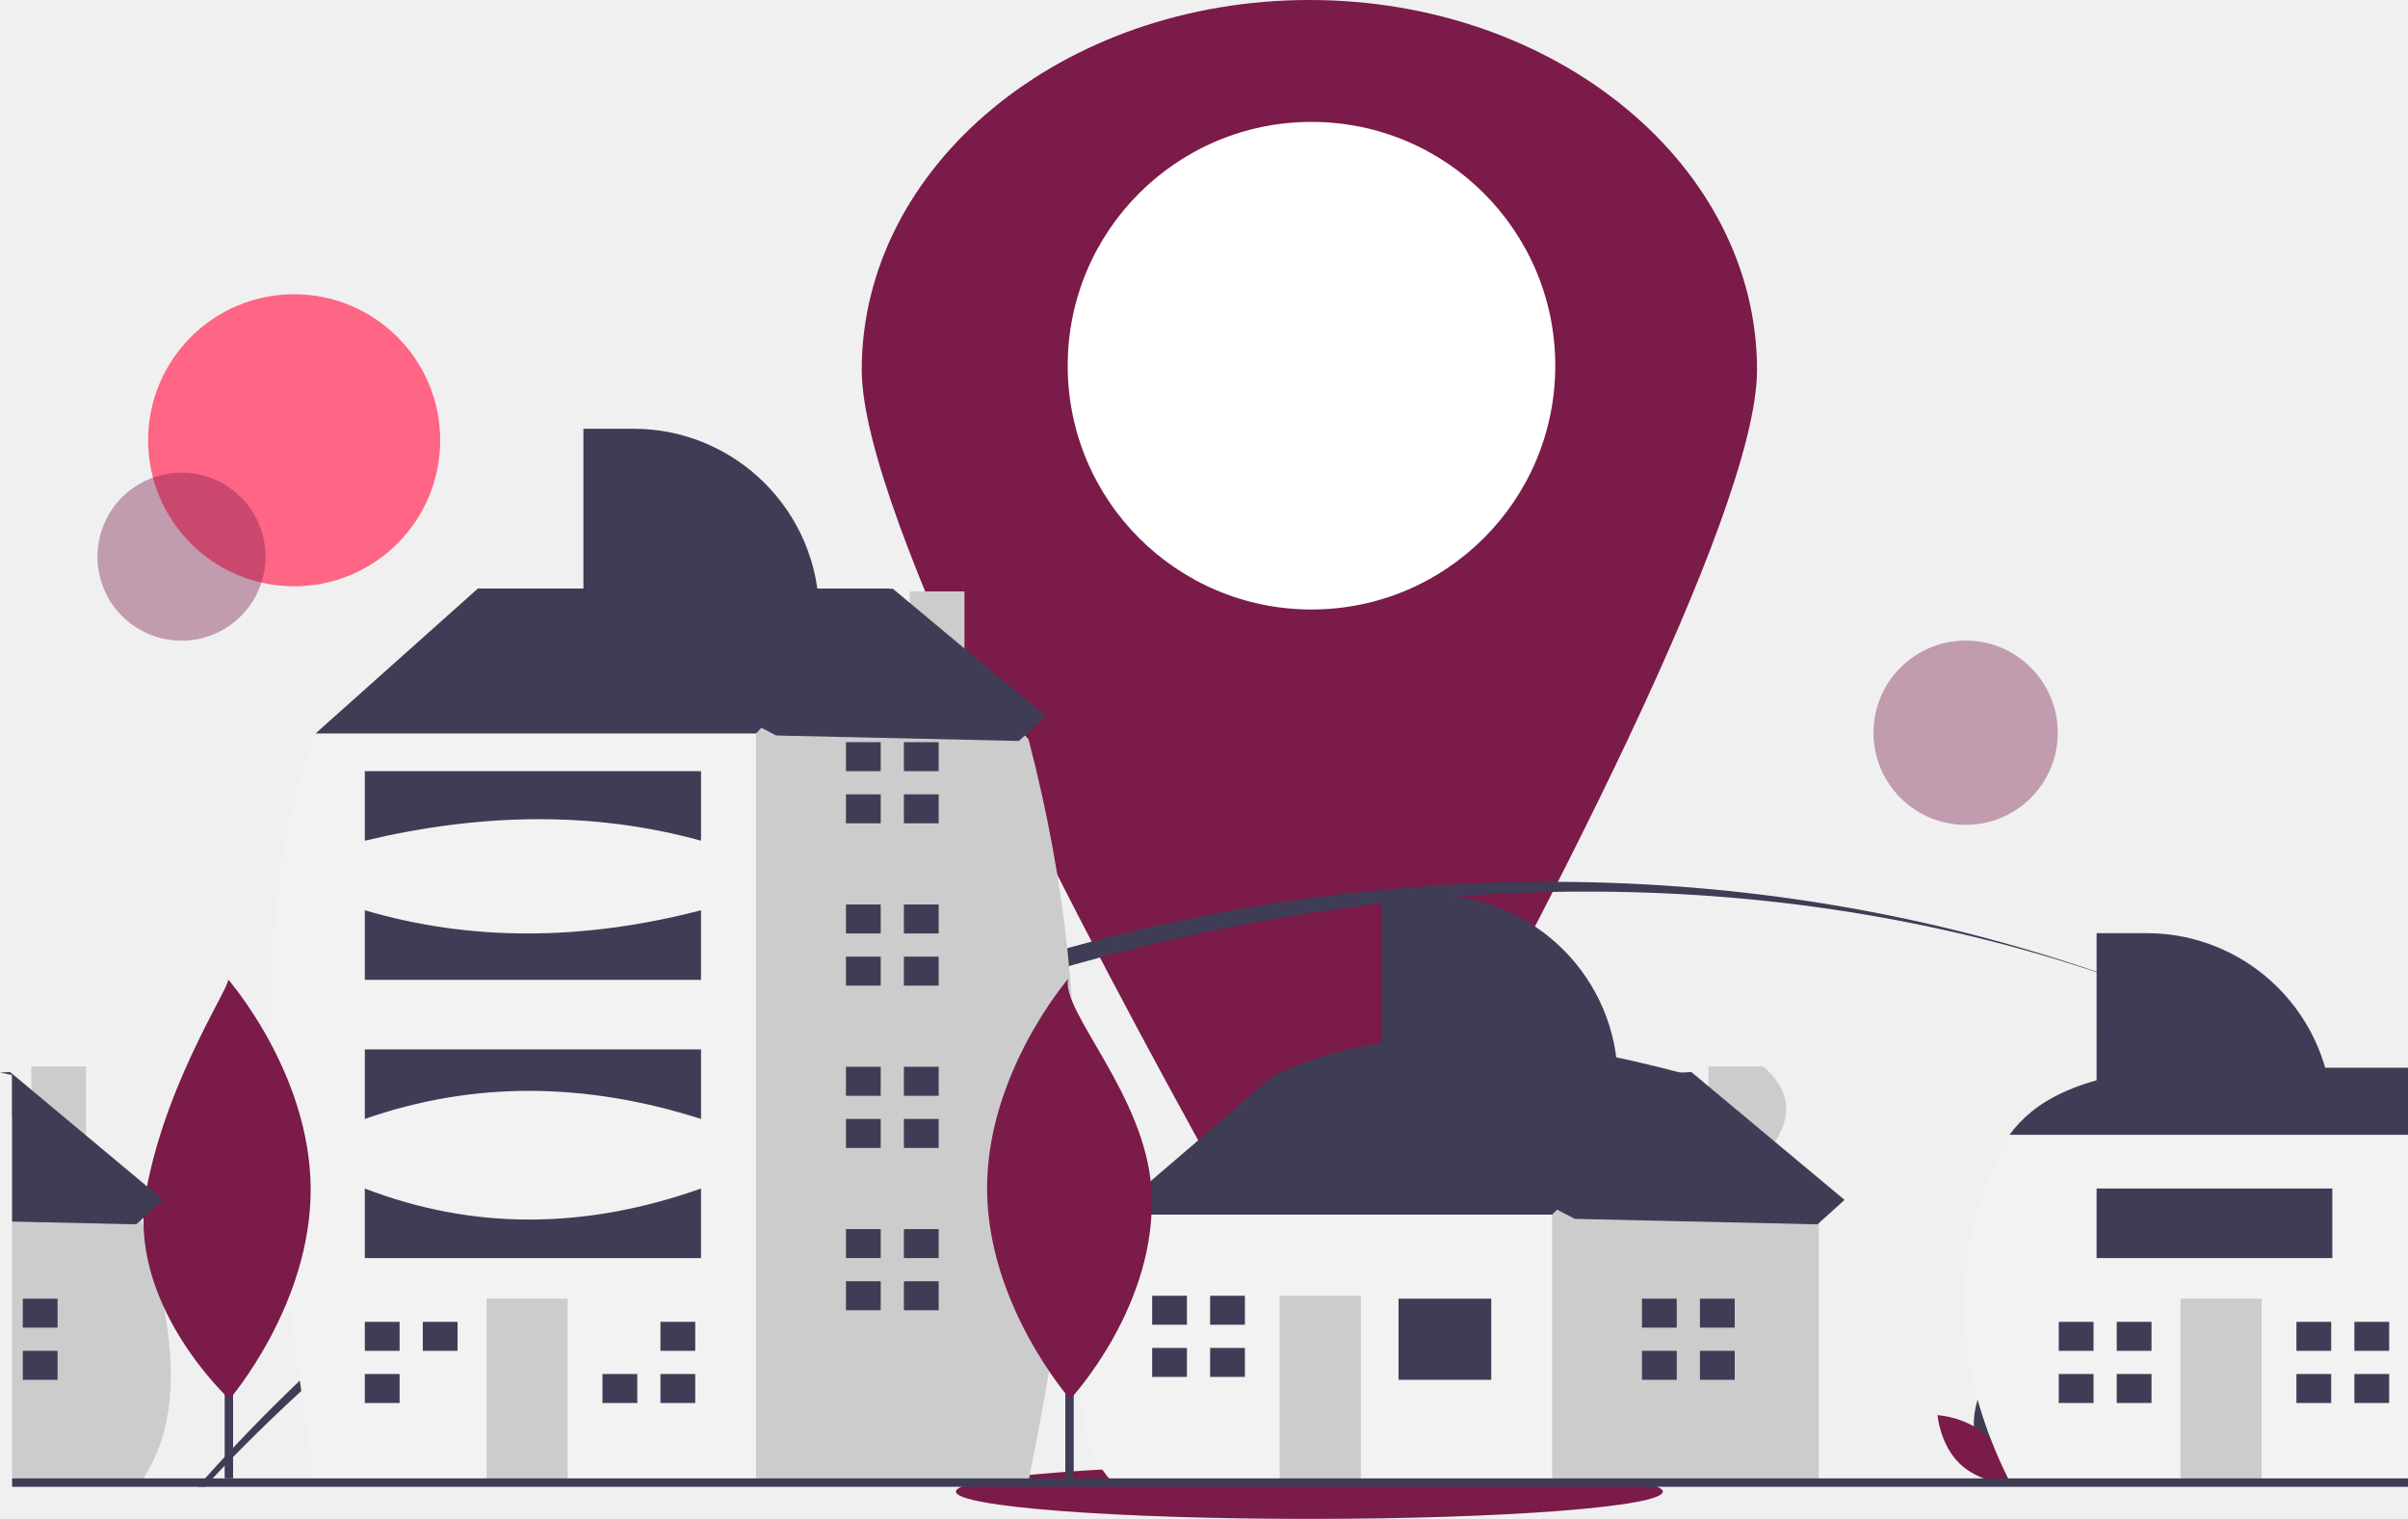
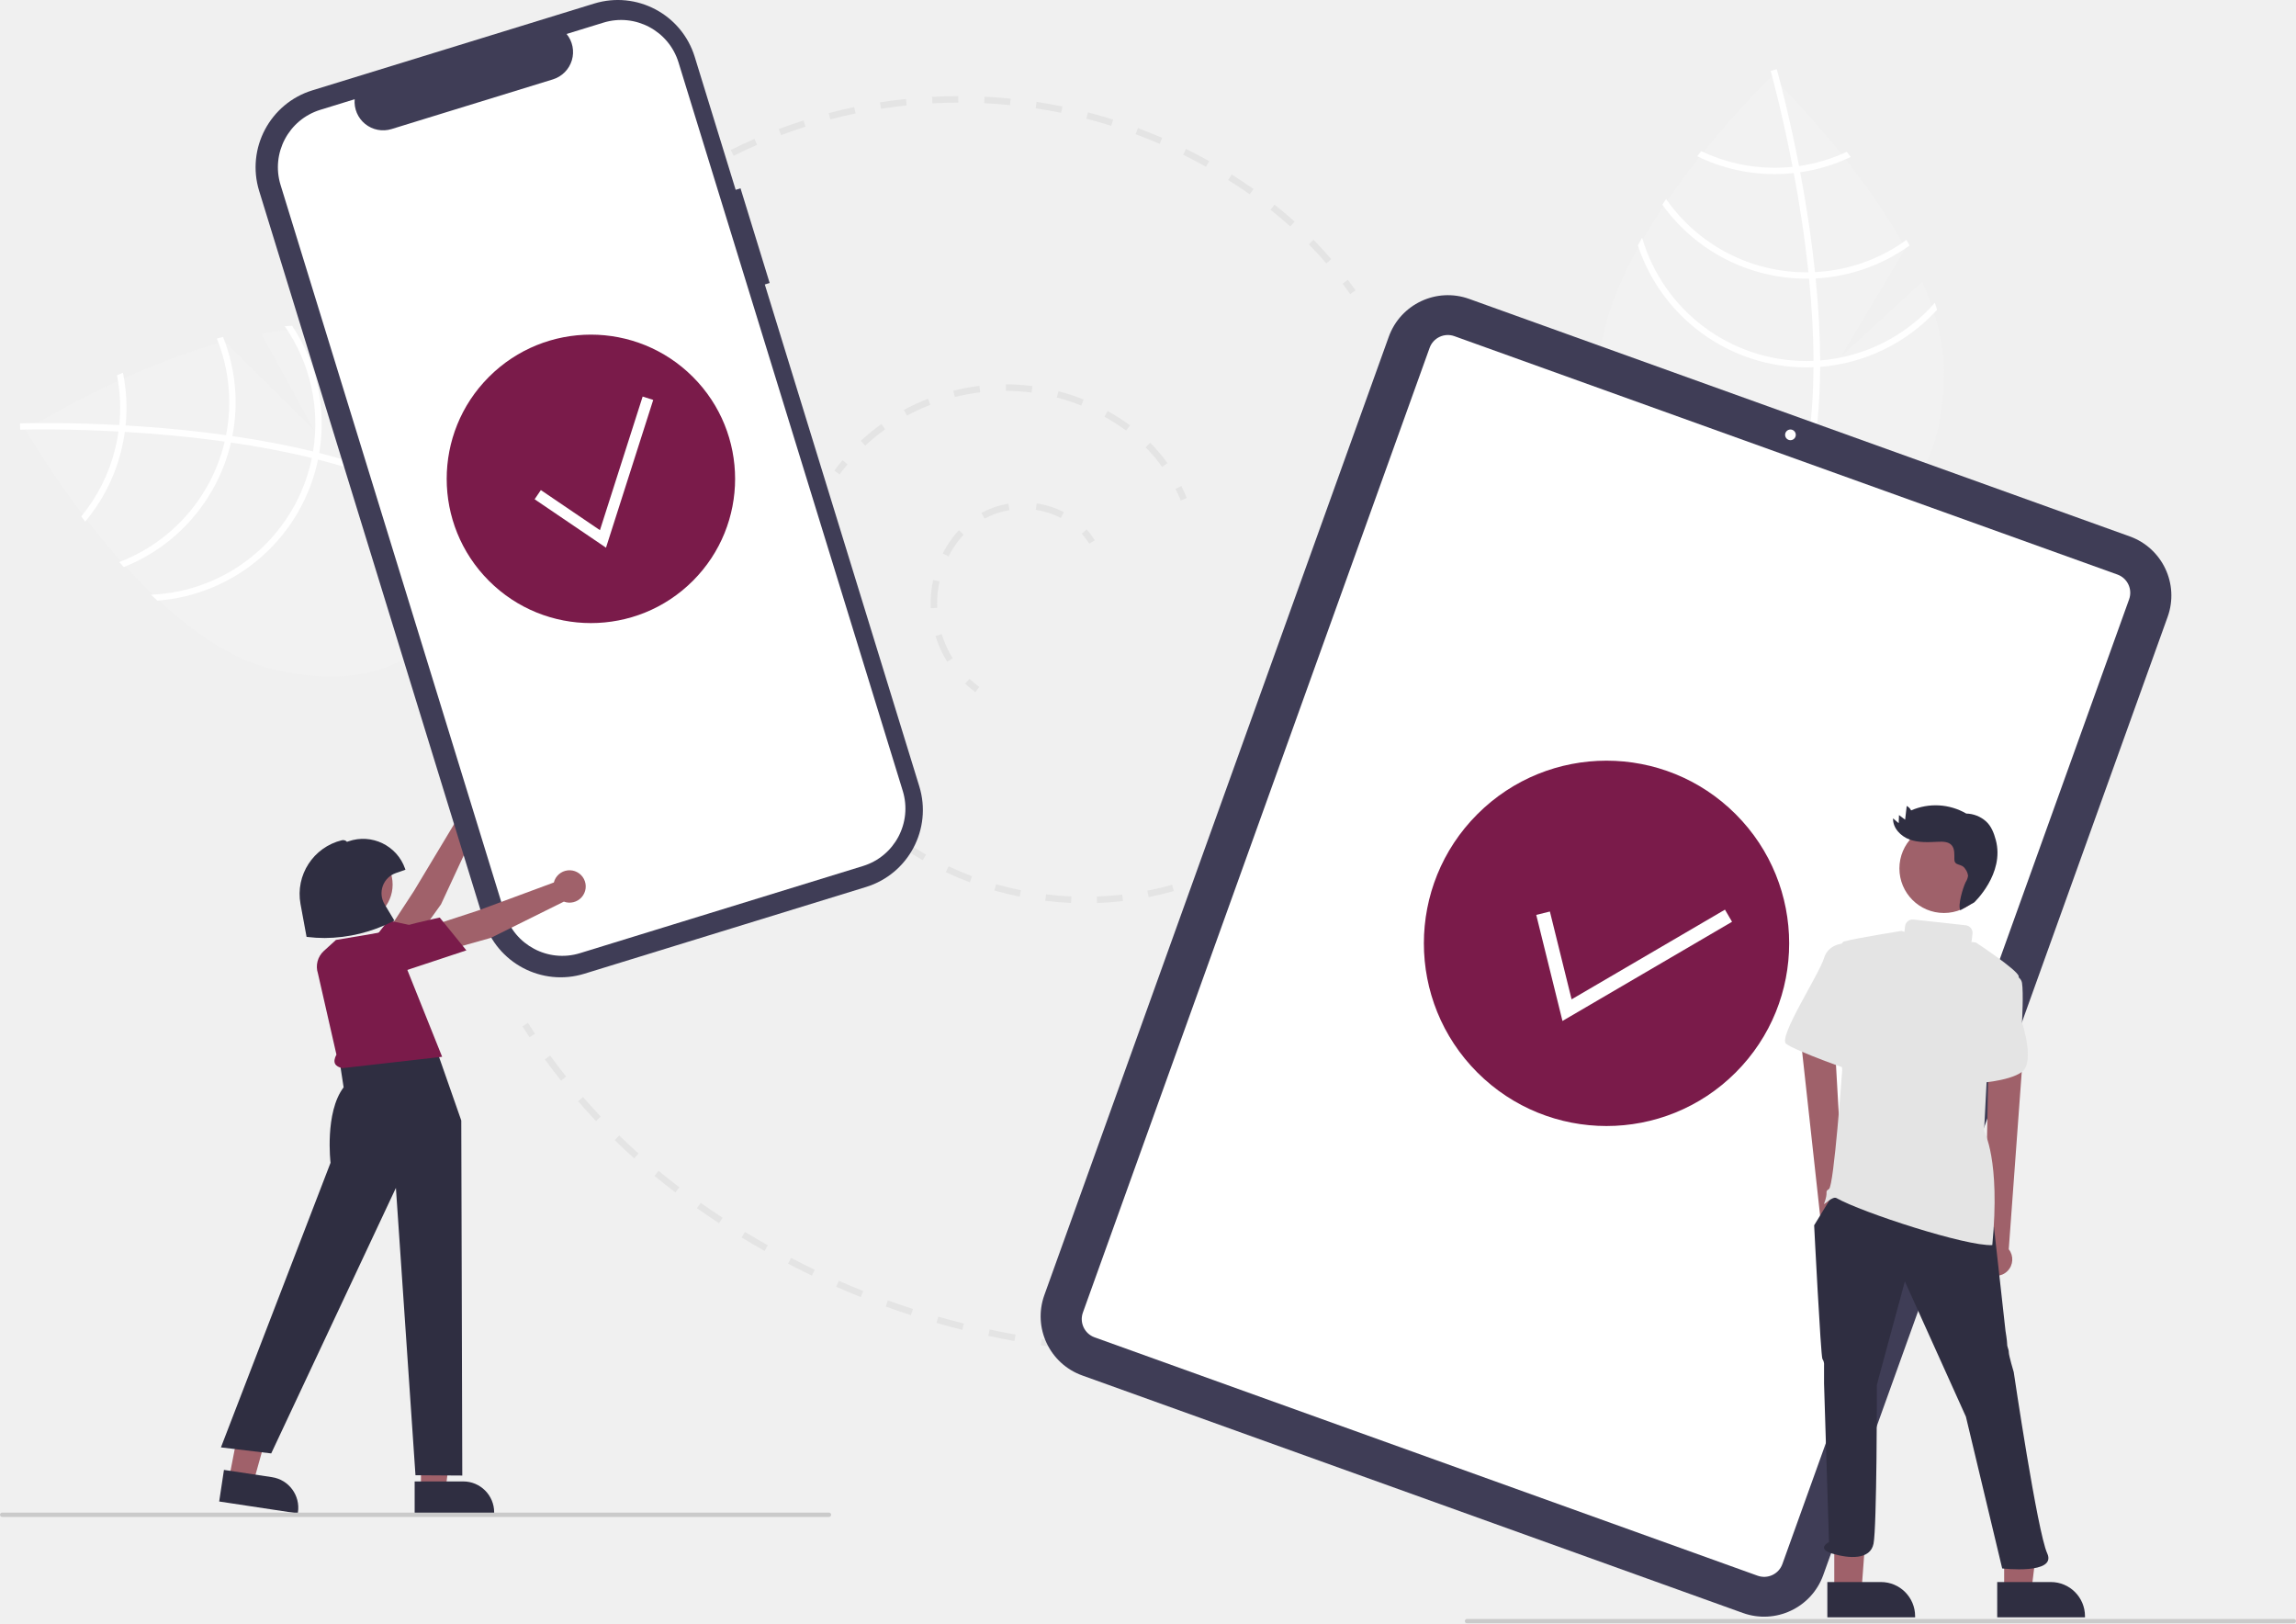
- <svg xmlns="http://www.w3.org/2000/svg" data-name="Layer 1" width="572.88" height="361.347" viewBox="0 0 572.88 361.347">
-   <path d="M731.572,357.326c0,34.668-54.19,136.907-85.26,192.678a24.312,24.312,0,0,1-42.48,0c-31.07-55.771-85.26-158.01-85.26-192.678,0-48.601,47.682-88,106.5-88S731.572,308.725,731.572,357.326Z" transform="translate(-313.5599 -269.3263)" fill="#7a1b4a" />
-   <circle cx="312.012" cy="87" r="58" fill="#fff" />
-   <circle cx="69.982" cy="104.74" r="34.74" fill="#ff6584" />
-   <ellipse cx="311.512" cy="354.856" rx="84.092" ry="6.492" fill="#7a1b4a" />
-   <circle cx="356.74" cy="401.758" r="19.986" transform="translate(-410.5334 420.2112) rotate(-80.78252)" fill="#7a1b4a" opacity="0.4" style="isolation:isolate" />
-   <path d="M824.33,504.856c-157.39-59-349.35-1.48-460.18,116.18-.63.66-1.26,1.33-1.87,2h-1.69c.58-.67,1.18-1.34,1.77-2C475.49,494.426,664.9,443.966,824.33,504.856Z" transform="translate(-313.5599 -269.3263)" fill="#3f3d56" />
-   <path d="M867.34,524.426a375.733,375.733,0,0,0-43.01-19.57A341.325,341.325,0,0,1,867.34,524.426Z" transform="translate(-313.5599 -269.3263)" fill="#3f3d56" />
-   <circle cx="467.641" cy="174.315" r="21.92" fill="#7a1b4a" opacity="0.4" style="isolation:isolate" />
-   <path d="M783.641,612.247c1.694,6.262,7.496,10.14,7.496,10.14s3.056-6.274,1.362-12.536-7.496-10.14-7.496-10.14S781.947,605.986,783.641,612.247Z" transform="translate(-313.5599 -269.3263)" fill="#3f3d56" />
-   <path d="M786.13,610.902c4.648,4.525,5.216,11.481,5.216,11.481s-6.968-.381-11.617-4.905-5.216-11.481-5.216-11.481S781.482,606.377,786.13,610.902Z" transform="translate(-313.5599 -269.3263)" fill="#7a1b4a" />
-   <path d="M316.92,525.182v9.66l-.48.52v-10.28C316.6,525.112,316.76,525.152,316.92,525.182Z" transform="translate(-313.5599 -269.3263)" fill="#3f3d56" />
-   <path d="M347.7,621.032c-.14.23-.29.46-.44.69h-30.82v-96.06l.48-.48,4.09,4.65v-6.8h13v21.58l13.13,14.91.12.14c.16.5.31,1,.46,1.5a.035.035,0,0,0,.01.02,177.405,177.405,0,0,1,4.84,19.19C355.43,595.662,355,609.682,347.7,621.032Z" transform="translate(-313.5599 -269.3263)" fill="#ccc" />
-   <rect x="5.427" y="308.953" width="8.274" height="6.895" fill="#3f3d56" />
-   <rect x="5.427" y="321.365" width="8.274" height="6.895" fill="#3f3d56" />
-   <path d="M582.148,565.178l-4.137-6.895,38.614-33.098c28.547-13.741,62.958-9.776,99.294,0l0,9.653-35.856,38.615-41.373,8.274Z" transform="translate(-313.5599 -269.3263)" fill="#3f3d56" />
-   <path d="M733.011,544.608c6.857-7.627,7.81-14.88,0-21.577h-13v6.804l-4.092-4.65-33.098,33.098-5.517,5.516-6.895,27.582,12.412,30.339h63.437V559.662Z" transform="translate(-313.5599 -269.3263)" fill="#ccc" />
-   <path d="M578.011,558.283H682.821v63.438l-104.81,0C565.331,608.002,571.918,582.997,578.011,558.283Z" transform="translate(-313.5599 -269.3263)" fill="#f2f2f2" />
-   <rect x="332.715" y="308.953" width="22.065" height="19.307" fill="#3f3d56" />
-   <rect x="304.444" y="308.263" width="19.307" height="44.13" fill="#ccc" />
-   <polygon points="282.379 315.159 282.379 308.264 274.105 308.264 274.105 315.159 281.689 315.159 282.379 315.159" fill="#3f3d56" />
-   <polygon points="281.689 320.675 274.105 320.675 274.105 327.571 282.379 327.571 282.379 320.675 281.689 320.675" fill="#3f3d56" />
-   <rect x="287.895" y="308.263" width="8.274" height="6.895" fill="#3f3d56" />
-   <rect x="287.895" y="320.675" width="8.274" height="6.895" fill="#3f3d56" />
-   <polygon points="398.911 315.849 398.911 308.953 390.636 308.953 390.636 315.849 398.221 315.849 398.911 315.849" fill="#3f3d56" />
-   <polygon points="398.221 321.365 390.636 321.365 390.636 328.26 398.911 328.26 398.911 321.365 398.221 321.365" fill="#3f3d56" />
-   <rect x="404.427" y="308.953" width="8.274" height="6.895" fill="#3f3d56" />
-   <rect x="404.427" y="321.365" width="8.274" height="6.895" fill="#3f3d56" />
-   <polygon points="81.966 180.01 75.071 174.493 113.685 140.016 211.599 140.016 211.599 170.356 148.162 213.108 81.966 180.01" fill="#3f3d56" />
-   <path d="M543.011,428.682V410.031h-13v4.568l-4.852-5.257-31.719,34.477-12.411,8.275-19.245,140.603,29.023,29.023,67.45,0c10.335-51.988,18.53-105.394,0-176.522Z" transform="translate(-313.5599 -269.3263)" fill="#ccc" />
-   <path d="M388.63,443.819l104.81,0V621.72l-104.81,0C377.161,552.607,371.56,488.515,388.63,443.819Z" transform="translate(-313.5599 -269.3263)" fill="#f2f2f2" />
-   <rect x="115.753" y="308.953" width="19.307" height="43.441" fill="#ccc" />
-   <polygon points="95.067 321.365 95.067 314.47 86.793 314.47 86.793 321.365 94.378 321.365 95.067 321.365" fill="#3f3d56" />
-   <polygon points="94.378 326.881 86.793 326.881 86.793 333.777 95.067 333.777 95.067 326.881 94.378 326.881" fill="#3f3d56" />
-   <rect x="100.583" y="314.469" width="8.274" height="6.895" fill="#3f3d56" />
-   <polygon points="150.92 326.881 143.335 326.881 143.335 333.777 151.609 333.777 151.609 326.881 150.92 326.881" fill="#3f3d56" />
-   <rect x="157.125" y="314.469" width="8.274" height="6.895" fill="#3f3d56" />
-   <rect x="157.125" y="326.881" width="8.274" height="6.895" fill="#3f3d56" />
-   <polygon points="209.53 183.457 209.53 176.562 201.256 176.562 201.256 183.457 208.841 183.457 209.53 183.457" fill="#3f3d56" />
-   <polygon points="208.841 188.974 201.256 188.974 201.256 195.869 209.53 195.869 209.53 188.974 208.841 188.974" fill="#3f3d56" />
-   <rect x="215.047" y="176.562" width="8.274" height="6.895" fill="#3f3d56" />
-   <rect x="215.047" y="188.973" width="8.274" height="6.895" fill="#3f3d56" />
-   <polygon points="209.53 222.072 209.53 215.176 201.256 215.176 201.256 222.072 208.841 222.072 209.53 222.072" fill="#3f3d56" />
-   <polygon points="208.841 227.588 201.256 227.588 201.256 234.483 209.53 234.483 209.53 227.588 208.841 227.588" fill="#3f3d56" />
-   <rect x="215.047" y="215.176" width="8.274" height="6.895" fill="#3f3d56" />
-   <rect x="215.047" y="227.587" width="8.274" height="6.895" fill="#3f3d56" />
-   <polygon points="209.53 260.686 209.53 253.79 201.256 253.79 201.256 260.686 208.841 260.686 209.53 260.686" fill="#3f3d56" />
-   <polygon points="208.841 266.202 201.256 266.202 201.256 273.097 209.53 273.097 209.53 266.202 208.841 266.202" fill="#3f3d56" />
-   <rect x="215.047" y="253.79" width="8.274" height="6.895" fill="#3f3d56" />
-   <rect x="215.047" y="266.202" width="8.274" height="6.895" fill="#3f3d56" />
-   <polygon points="209.53 299.3 209.53 292.404 201.256 292.404 201.256 299.3 208.841 299.3 209.53 299.3" fill="#3f3d56" />
-   <polygon points="208.841 304.816 201.256 304.816 201.256 311.711 209.53 311.711 209.53 304.816 208.841 304.816" fill="#3f3d56" />
-   <rect x="215.047" y="292.404" width="8.274" height="6.895" fill="#3f3d56" />
-   <rect x="215.047" y="304.816" width="8.274" height="6.895" fill="#3f3d56" />
-   <path d="M400.352,452.783H480.339V469.332c-25.638-7.076-52.374-6.568-79.986,0Z" transform="translate(-313.5599 -269.3263)" fill="#3f3d56" />
-   <path d="M400.352,485.881q37.447,11.033,79.986,0v16.549H400.352Z" transform="translate(-313.5599 -269.3263)" fill="#3f3d56" />
-   <path d="M400.352,518.979H480.339V535.528c-27.259-8.704-53.949-9.115-79.986,0Z" transform="translate(-313.5599 -269.3263)" fill="#3f3d56" />
-   <path d="M400.352,552.077c26.086,10.054,52.772,9.635,79.986,0v16.549H400.352Z" transform="translate(-313.5599 -269.3263)" fill="#3f3d56" />
-   <path d="M830.24,523.326h56.2v27.08l-5.02,1.571-16.7,5.212-26.2-6.069-26.17-6.065-13.82-3.201-6.9-2.553C797.37,531.425,807.81,525.23,830.24,523.326Z" transform="translate(-313.5599 -269.3263)" fill="#3f3d56" />
-   <path d="M886.44,539.301v82.421h-94.81c-.03-.051-.05-.097-.08-.148v-.005a1.265,1.265,0,0,0-.08-.167q-2.22-4.469-3.98-8.914c-9.95-25.078-8.87-49.494,4.14-73.187Z" transform="translate(-313.5599 -269.3263)" fill="#f2f2f2" />
-   <rect x="518.753" y="308.953" width="19.307" height="43.441" fill="#ccc" />
-   <polygon points="498.067 321.365 498.067 314.47 489.793 314.47 489.793 321.365 497.378 321.365 498.067 321.365" fill="#3f3d56" />
-   <polygon points="497.378 326.881 489.793 326.881 489.793 333.777 498.067 333.777 498.067 326.881 497.378 326.881" fill="#3f3d56" />
-   <rect x="503.583" y="314.469" width="8.274" height="6.895" fill="#3f3d56" />
-   <rect x="503.583" y="326.881" width="8.274" height="6.895" fill="#3f3d56" />
-   <polygon points="554.609 321.365 554.609 314.47 546.335 314.47 546.335 321.365 553.92 321.365 554.609 321.365" fill="#3f3d56" />
-   <polygon points="553.92 326.881 546.335 326.881 546.335 333.777 554.609 333.777 554.609 326.881 553.92 326.881" fill="#3f3d56" />
-   <rect x="560.125" y="314.469" width="8.274" height="6.895" fill="#3f3d56" />
-   <rect x="560.125" y="326.881" width="8.274" height="6.895" fill="#3f3d56" />
-   <path d="M812.353,491.326h11.886a44.202,44.202,0,0,1,44.202,44.202v0h-56.087Z" transform="translate(-313.5599 -269.3263)" fill="#3f3d56" />
-   <path d="M452.353,371.326h11.886a44.202,44.202,0,0,1,44.202,44.202v0h-56.087Z" transform="translate(-313.5599 -269.3263)" fill="#3f3d56" />
-   <path d="M642.353,482.326h11.886a44.202,44.202,0,0,1,44.202,44.202v0h-56.087Z" transform="translate(-313.5599 -269.3263)" fill="#3f3d56" />
-   <rect x="498.793" y="282.751" width="56.087" height="16.549" fill="#3f3d56" />
-   <rect x="2.88" y="351.71" width="570" height="2" fill="#3f3d56" />
-   <rect x="53.451" y="272.705" width="2" height="79" fill="#3f3d56" />
-   <path d="M387.469,552.099c.127,27.624-19.308,50.108-19.308,50.108s-24.889-22.782-19.769-49.928c5.15-27.301,21.199-49.992,19.308-50.108C367.7,502.171,387.341,524.475,387.469,552.099Z" transform="translate(-313.5599 -269.3263)" fill="#7a1b4a" />
-   <rect x="253.451" y="272.705" width="2" height="79" fill="#3f3d56" />
-   <path d="M587.469,552.099c1.803,27.566-19.308,50.108-19.308,50.108s-19.642-22.304-19.769-49.928,19.308-50.108,19.308-50.108C565.805,509.743,586.01,529.795,587.469,552.099Z" transform="translate(-313.5599 -269.3263)" fill="#7a1b4a" />
-   <polygon points="125.513 144.289 212.387 140.039 248.83 170.458 242.387 176.275 184.678 174.976 125.513 144.289" fill="#3f3d56" />
-   <path d="M352.39,554.782l-4.68,4.23-.57.51-1.19,1.08-29.51-.66v-34.86q-1.44-.315-2.88-.6l2.39-.12.49.41,4.57,3.81,13,10.86,14.52,12.12Z" transform="translate(-313.5599 -269.3263)" fill="#3f3d56" />
-   <polygon points="315.513 259.289 402.387 255.039 438.83 285.458 432.387 291.275 374.678 289.976 315.513 259.289" fill="#3f3d56" />
+ <svg xmlns="http://www.w3.org/2000/svg" data-name="Layer 1" width="1058" height="747.89" viewBox="0 0 1058 747.89">
+   <path d="M520.465,394.967a51.328,51.328,0,0,1-4.75-3.956l2.056-2.185a48.405,48.405,0,0,0,4.472,3.725Z" transform="translate(-71 -76.05511)" fill="#e4e4e4" />
+   <path d="M507.463,380.933a50.575,50.575,0,0,1-5.393-11.851l2.868-.881a47.595,47.595,0,0,0,5.072,11.147Zm-7.595-24.679q-.044-1.063-.044-2.129a50.684,50.684,0,0,1,1.173-10.84l2.93.643a47.69,47.69,0,0,0-1.103,10.197q0,1.003.042,2.003Zm8.207-23.846-2.667-1.373a51.175,51.175,0,0,1,4.27-6.885,41.476,41.476,0,0,1,3.182-3.821l2.186,2.055a38.523,38.523,0,0,0-2.951,3.544A48.17,48.17,0,0,0,508.075,332.408Zm16.596-17.403-1.417-2.645a40.835,40.835,0,0,1,12.384-4.252l.508,2.957A37.826,37.826,0,0,0,524.671,315.005Zm35.147-.328a37.488,37.488,0,0,0-11.539-3.733l.451-2.966a40.488,40.488,0,0,1,12.46,4.031Z" transform="translate(-71 -76.05511)" fill="#e4e4e4" />
+   <path d="M572.894,326.55a29.835,29.835,0,0,0-3.395-4.583l2.229-2.009a32.826,32.826,0,0,1,3.737,5.046Z" transform="translate(-71 -76.05511)" fill="#e4e4e4" />
+   <path d="M457.886,294.634l-2.417-1.777c1.2-1.632,2.465-3.246,3.76-4.796l2.303,1.923C460.277,291.487,459.05,293.052,457.886,294.634Z" transform="translate(-71 -76.05511)" fill="#e4e4e4" />
+   <path d="M606.523,291.166a75.047,75.047,0,0,0-7.637-9.01l2.128-2.114a78.048,78.048,0,0,1,7.943,9.371Zm-136.826-9.798-2.044-2.196a97.25,97.25,0,0,1,9.472-7.758l1.75,2.437A94.183,94.183,0,0,0,469.696,281.367Zm120.233-6.917a95.865,95.865,0,0,0-9.981-6.415l1.461-2.62a98.852,98.852,0,0,1,10.295,6.617Zm-101.002-6.899-1.429-2.638a97.699,97.699,0,0,1,11.109-5.142l1.086,2.796A94.722,94.722,0,0,0,488.927,267.551ZM569.248,262.92a94.107,94.107,0,0,0-11.26-3.724l.76-2.902a97.207,97.207,0,0,1,11.62,3.843Zm-58.248-3.949-.729-2.91a98.544,98.544,0,0,1,12.034-2.227l.361,2.979A95.527,95.527,0,0,0,511,258.971Zm35.347-2.051a94.936,94.936,0,0,0-11.836-.796l.014-3a98.038,98.038,0,0,1,12.211.822Z" transform="translate(-71 -76.05511)" fill="#e4e4e4" />
+   <path d="M615.087,306.637c-.739-1.81-1.557-3.61-2.433-5.352l2.681-1.348c.91,1.812,1.761,3.685,2.529,5.566Z" transform="translate(-71 -76.05511)" fill="#e4e4e4" />
+   <path d="M623.309,482.932l-1.031-2.817c1.848-.676,3.711-1.4,5.536-2.152l1.142,2.774C627.095,481.504,625.195,482.242,623.309,482.932Z" transform="translate(-71 -76.05511)" fill="#e4e4e4" />
+   <path d="M576.536,492.097l-.109-2.998c3.892-.142,7.827-.44,11.694-.887l.344,2.98C584.519,491.648,580.506,491.952,576.536,492.097Zm-11.962-.035c-3.975-.168-7.986-.497-11.923-.978l.363-2.978c3.859.47,7.791.792,11.687.958Zm35.711-2.707-.577-2.944c3.821-.748,7.66-1.658,11.411-2.704l.806,2.89C608.098,487.663,604.182,488.591,600.284,489.355Zm-59.442-.188c-3.894-.791-7.803-1.749-11.62-2.847l.829-2.883c3.74,1.075,7.572,2.014,11.388,2.79Zm-22.977-6.607c-3.718-1.398-7.426-2.963-11.022-4.653l1.276-2.715c3.524,1.655,7.158,3.189,10.802,4.56ZM496.227,472.398c-3.44-1.962-6.855-4.091-10.149-6.328l1.686-2.481c3.229,2.193,6.577,4.28,9.949,6.203Z" transform="translate(-71 -76.05511)" fill="#e4e4e4" />
+   <path d="M476.428,458.912c-1.565-1.278-3.115-2.609-4.608-3.956l2.01-2.228c1.457,1.315,2.969,2.613,4.496,3.86Z" transform="translate(-71 -76.05511)" fill="#e4e4e4" />
+   <path d="M393.38,156.427l-1.541-2.574c1.723-1.031,3.479-2.052,5.22-3.035l1.475,2.612C396.815,154.401,395.081,155.409,393.38,156.427Z" transform="translate(-71 -76.05511)" fill="#e4e4e4" />
+   <path d="M682.175,197.399c-2.57-2.994-5.276-5.948-8.041-8.777l2.146-2.097c2.81,2.876,5.559,5.877,8.171,8.92ZM665.547,180.377c-2.931-2.639-5.992-5.224-9.096-7.681l1.862-2.353c3.154,2.497,6.263,5.122,9.242,7.804Zm-18.658-14.79c-3.245-2.278-6.583-4.5-9.923-6.601l1.598-2.539c3.382,2.128,6.763,4.377,10.049,6.685Zm-20.167-12.688c-3.449-1.933-6.995-3.802-10.541-5.557l1.331-2.688c3.592,1.777,7.184,3.671,10.677,5.628Zm-217.656-5.06-1.338-2.685c3.588-1.789,7.271-3.507,10.945-5.109l1.199,2.75C416.244,144.377,412.608,146.073,409.066,147.839Zm196.302-5.505c-3.631-1.57-7.352-3.066-11.057-4.445l1.047-2.812c3.754,1.397,7.522,2.913,11.201,4.503Zm-174.447-4.021-1.056-2.808c3.747-1.41,7.585-2.743,11.409-3.963l.912,2.858C438.41,135.605,434.62,136.921,430.921,138.313Zm152.118-4.294c-3.771-1.187-7.626-2.291-11.458-3.283l.751-2.904c3.882,1.004,7.787,2.124,11.606,3.326Zm-129.404-2.95-.765-2.901c3.871-1.02,7.825-1.956,11.753-2.78l.616,2.936C461.361,129.137,457.456,130.061,453.635,131.068Zm106.334-3.022c-3.872-.792-7.82-1.495-11.736-2.088l.449-2.966c3.967.601,7.966,1.312,11.888,2.115Zm-83.001-1.874-.466-2.964c3.956-.622,7.984-1.15,11.974-1.571l.315,2.983C484.851,125.037,480.873,125.559,476.967,126.173Zm59.437-1.698c-3.934-.392-7.934-.686-11.889-.876l.144-2.996c4.007.192,8.058.49,12.043.887Zm-35.728-.802-.162-2.995c4.005-.217,8.067-.333,12.072-.346l.009,3C508.641,123.345,504.631,123.46,500.677,123.673Z" transform="translate(-71 -76.05511)" fill="#e4e4e4" />
+   <path d="M693.178,211.549c-1.137-1.619-2.313-3.238-3.497-4.812l2.398-1.803c1.203,1.6,2.398,3.246,3.554,4.891Z" transform="translate(-71 -76.05511)" fill="#e4e4e4" />
+   <path d="M556.567,696.691q-2.985-.383-5.965-.816l.431-2.969q2.956.428,5.917.809Z" transform="translate(-71 -76.05511)" fill="#e4e4e4" />
+   <path d="M538.461,693.904c-4.015-.721-8.075-1.521-12.066-2.377l.629-2.934c3.958.849,7.985,1.643,11.967,2.357Zm-24.045-5.157c-3.967-.991-7.963-2.062-11.878-3.183l.825-2.884c3.883,1.111,7.846,2.173,11.781,3.156ZM490.774,681.984c-3.89-1.256-7.805-2.593-11.637-3.975l1.018-2.822c3.8,1.371,7.683,2.697,11.541,3.943Zm-23.132-8.339c-3.786-1.511-7.602-3.109-11.342-4.75l1.205-2.747c3.709,1.627,7.494,3.212,11.249,4.71Zm-22.518-9.877c-3.681-1.764-7.381-3.615-10.996-5.5l1.387-2.66c3.586,1.87,7.256,3.705,10.906,5.455Zm-21.803-11.366c-3.541-1.999-7.108-4.092-10.604-6.222l1.561-2.562c3.467,2.112,7.006,4.188,10.518,6.171ZM402.327,639.608c-3.41-2.236-6.831-4.562-10.168-6.912l1.727-2.453c3.311,2.331,6.704,4.638,10.086,6.856Zm-20.108-14.166c-3.262-2.476-6.509-5.048-9.65-7.644l1.911-2.312c3.11,2.57,6.324,5.116,9.553,7.567Zm-18.976-15.68c-3.04-2.732-6.063-5.564-8.984-8.418l2.096-2.146c2.891,2.824,5.883,5.628,8.893,8.332ZM345.634,592.557c-2.801-2.976-5.576-6.051-8.248-9.141l2.269-1.963c2.645,3.058,5.391,6.102,8.164,9.048ZM329.53,573.936c-2.542-3.202-5.048-6.5-7.45-9.803l2.426-1.765c2.377,3.269,4.858,6.533,7.374,9.702Z" transform="translate(-71 -76.05511)" fill="#e4e4e4" />
+   <path d="M315.014,553.972q-1.67-2.514-3.284-5.055l2.532-1.608q1.598,2.515,3.25,5.003Z" transform="translate(-71 -76.05511)" fill="#e4e4e4" />
+   <path d="M956.744,205.849l-37.392,34.424,29.716-49.862c-23.412-42.456-61.702-79.148-61.702-79.148s-79.439,76.109-79.439,135.935,35.566,80.716,79.439,80.716c43.872,0,79.438-20.889,79.438-80.716C966.805,233.881,962.863,219.759,956.744,205.849Z" transform="translate(-71 -76.05511)" fill="#f2f2f2" />
+   <path d="M909.736,242.136V245.085c-.175,34.278-5.956,61.023-17.299,79.855-.161.277-.336.54-.496.818l-1.27-.774-1.212-.759c12.584-20.336,17.037-49.081,17.197-78.979.015-.964.029-1.942.015-2.92-.044-12.657-.818-25.46-2.058-37.898-.088-.964-.19-1.942-.292-2.92-1.723-16.409-4.204-32.088-6.745-45.709-.175-.964-.365-1.927-.555-2.876-4.394-23.037-8.876-39.723-9.898-43.417-.117-.453-.19-.701-.204-.759l1.387-.394.015-.015,1.401-.394c.015.058.263.891.671,2.438,1.562,5.781,5.621,21.475,9.606,42.176.175.934.365,1.898.54,2.861,2.073,11.051,4.102,23.402,5.708,36.365q.613,4.883,1.095,9.635c.117.978.219,1.956.307,2.92Q909.663,224.508,909.736,242.136Z" transform="translate(-71 -76.05511)" fill="#fff" />
+   <path d="M899.999,152.559c-.978.131-1.971.263-2.978.365a80.536,80.536,0,0,1-8.234.423,78.342,78.342,0,0,1-33.869-7.65c-.613.774-1.226,1.547-1.854,2.336a81.243,81.243,0,0,0,35.723,8.234,83.33,83.33,0,0,0,8.788-.467c.993-.102,1.985-.234,2.963-.38a80.559,80.559,0,0,0,23.285-7.051q-.942-1.204-1.839-2.365A78.073,78.073,0,0,1,899.999,152.559Z" transform="translate(-71 -76.05511)" fill="#fff" />
+   <path d="M907.342,201.42q-1.511.088-3.022.088c-.307.015-.628.015-.934.015a78.757,78.757,0,0,1-64.643-33.767c-.584.861-1.168,1.723-1.737,2.599a81.682,81.682,0,0,0,66.38,34.088c.409,0,.818,0,1.226-.015,1.022-.015,2.029-.044,3.036-.088a81.25,81.25,0,0,0,43.285-15.183c-.467-.861-.934-1.723-1.416-2.584A78.217,78.217,0,0,1,907.342,201.42Z" transform="translate(-71 -76.05511)" fill="#fff" />
+   <path d="M909.736,242.136c-1.022.088-2.044.146-3.066.19-1.095.044-2.19.073-3.285.073A78.971,78.971,0,0,1,827.677,185.581c-.657,1.183-1.314,2.35-1.942,3.533a81.862,81.862,0,0,0,77.65,56.205c1.095,0,2.19-.015,3.27-.073,1.037-.029,2.058-.088,3.08-.161a81.623,81.623,0,0,0,53.869-26.292c-.307-1.08-.657-2.146-1.007-3.226A78.716,78.716,0,0,1,909.736,242.136Z" transform="translate(-71 -76.05511)" fill="#fff" />
+   <path d="M191.377,229.685l24.388,44.591-41.222-40.866C127.694,245.891,82.849,274.2,82.849,274.2s54.7,95.451,112.76,109.882,86.911-15.047,97.493-57.624c10.582-42.577-1.111-82.131-59.171-96.562C221.009,226.684,206.353,227.102,191.377,229.685Z" transform="translate(-71 -76.05511)" fill="#f2f2f2" />
+   <path d="M215.254,284.058l2.862.711c33.223,8.438,57.784,20.499,73.324,36.05.23.223.443.456.674.679l-1.057,1.046-1.029.993c-16.7-17.118-43.522-28.372-72.499-35.74-.932-.247-1.877-.497-2.83-.718-12.294-3.01-24.906-5.348-37.276-7.144-.956-.147-1.93-.284-2.904-.421-16.34-2.286-32.155-3.66-45.986-4.48-.977-.062-1.958-.111-2.925-.155-23.416-1.292-40.691-.967-44.522-.867-.467.004-.726.015-.786.015l-.048-1.441-.011-.018-.044-1.455c.06-0.0.928-.04,2.528-.064,5.987-.122,22.196-.275,43.247.851.949.055,1.93.104,2.907.166,11.225.654,23.7,1.664,36.668,3.232q4.887.583,9.615,1.262c.977.123,1.951.259,2.907.407Q198.129,279.877,215.254,284.058Z" transform="translate(-71 -76.05511)" fill="#fff" />
+   <path d="M125.973,271.901c-.108.981-.22,1.976-.364,2.978a80.535,80.535,0,0,1-1.575,8.093,78.342,78.342,0,0,1-15.593,31.024c.603.782,1.206,1.563,1.82,2.363a81.243,81.243,0,0,0,16.607-32.682,83.327,83.327,0,0,0,1.666-8.642c.14-.988.252-1.983.346-2.968a80.559,80.559,0,0,0-1.227-24.298q-1.396.623-2.739,1.215A78.073,78.073,0,0,1,125.973,271.901Z" transform="translate(-71 -76.05511)" fill="#fff" />
+   <path d="M175.163,276.561q-.279,1.487-.644,2.954c-.06.301-.137.613-.211.91A78.757,78.757,0,0,1,125.946,335.015c.695.774,1.39,1.549,2.103,2.313a81.682,81.682,0,0,0,49.093-56.198c.099-.397.197-.793.282-1.194.232-.995.447-1.98.647-2.968a81.25,81.25,0,0,0-4.294-45.669c-.949.246-1.897.491-2.849.751A78.217,78.217,0,0,1,175.163,276.561Z" transform="translate(-71 -76.05511)" fill="#fff" />
+   <path d="M215.254,284.058c-.161,1.013-.351,2.019-.555,3.021-.222,1.073-.457,2.143-.721,3.205a78.971,78.971,0,0,1-73.402,59.769c.989.923,1.964,1.842,2.96,2.736a81.862,81.862,0,0,0,73.275-61.801c.264-1.063.514-2.129.718-3.191.222-1.013.412-2.019.587-3.028a81.623,81.623,0,0,0-12.522-58.621c-1.122.037-2.241.12-3.374.199A78.716,78.716,0,0,1,215.254,284.058Z" transform="translate(-71 -76.05511)" fill="#fff" />
+   <path d="M259.679,513.001l-9.138-9.304,11.204-17.131L280.922,454.645a7.463,7.463,0,1,1,9.117,3.997L274.21,492.72Z" transform="translate(-71 -76.05511)" fill="#a0616a" />
+   <path d="M249.556,534.242a10.298,10.298,0,0,1-10.16,4.6,9.628,9.628,0,0,1-8.089-6.781,9.18,9.18,0,0,1,1.011-7.664c6.113-10.305,17.387-23.914,17.5-24.05l.18-.216,19.015,4.12Z" transform="translate(-71 -76.05511)" fill="#7a1b4a" />
+   <path d="M412.233,162.823l-2.236.689-18.862-61.263A37.1,37.1,0,0,0,344.761,77.707l-0,0L214.967,117.668A37.1,37.1,0,0,0,190.426,164.042l0,0L293.902,500.135a37.1,37.1,0,0,0,46.374,24.541l0,0,129.794-39.961a37.1,37.1,0,0,0,24.541-46.374l0-0L423.422,207.119l2.236-.689Z" transform="translate(-71 -76.05511)" fill="#3f3d56" />
+   <path d="M349.032,86.492l-16.942,5.216a13.163,13.163,0,0,1-6.312,20.917l-74.357,22.893a13.163,13.163,0,0,1-16.983-13.745l-15.824,4.872a27.706,27.706,0,0,0-18.327,34.631L303.61,496.877a27.706,27.706,0,0,0,34.631,18.327l0,0,130.419-40.153a27.706,27.706,0,0,0,18.327-34.632h0L383.663,104.818A27.706,27.706,0,0,0,349.032,86.492Z" transform="translate(-71 -76.05511)" fill="#fff" />
+   <path d="M874.141,819.2,569.667,709.753a28.958,28.958,0,0,1-17.435-37.004L710.954,231.192A28.958,28.958,0,0,1,747.959,213.757l304.474,109.447a28.958,28.958,0,0,1,17.435,37.004l-158.723,441.556A28.958,28.958,0,0,1,874.141,819.2Z" transform="translate(-71 -76.05511)" fill="#3f3d56" />
+   <path d="M880.92,802.026,575.373,692.194a8.927,8.927,0,0,1-5.375-11.407L729.773,236.306a8.927,8.927,0,0,1,11.407-5.375l305.546,109.832a8.927,8.927,0,0,1,5.375,11.407L892.327,796.651A8.927,8.927,0,0,1,880.92,802.026Z" transform="translate(-71 -76.05511)" fill="#fff" />
+   <circle cx="825.042" cy="200.345" r="2.461" fill="#fff" />
+   <circle cx="343.287" cy="296.677" r="66.449" transform="translate(-180.2359 253.5805) rotate(-45)" fill="#7a1b4a" />
+   <polygon points="279.245 252.333 246.355 230.021 249.227 225.79 276.456 244.263 296.136 182.699 301.004 184.255 279.245 252.333" fill="#fff" />
+   <circle cx="811.287" cy="510.677" r="84.162" transform="translate(-194.4827 647.1856) rotate(-45)" fill="#7a1b4a" />
+   <polygon points="719.989 470.381 707.903 421.516 714.19 419.963 724.196 460.419 794.862 419.097 798.129 424.684 719.989 470.381" fill="#fff" />
+   <polygon points="193.976 686.239 205.338 686.239 210.743 642.415 193.974 642.416 193.976 686.239" fill="#a0616a" />
+   <path d="M262.078,758.585l22.375-.001h.001a14.26,14.26,0,0,1,14.259,14.259v.463l-36.635.001Z" transform="translate(-71 -76.05511)" fill="#2f2e41" />
+   <polygon points="105.51 681.321 116.744 683.019 128.64 640.496 113.913 637.99 105.51 681.321" fill="#a0616a" />
+   <path d="M174.199,753.275l22.124,3.344.001 0a14.26,14.26,0,0,1,11.967,16.23l-.069.458L171.999,767.832Z" transform="translate(-71 -76.05511)" fill="#2f2e41" />
+   <path d="M242.315,555.699l26.421-5.755,14.819,42.361.463,163.569-21.567-.135-9.015-132.389L195.978,745.681,172.81,742.901l50.507-131.133s-2.78-23.168,6.024-34.753l-1.853-12.048Z" transform="translate(-71 -76.05511)" fill="#2f2e41" />
+   <path d="M217.512,524.554a9.819,9.819,0,0,1,2.708-10.363l5.585-5.076,15.744-2.653,9.844-1.789,23.343,58.273-45.949,5.232c-3.373-.728-4.72-2.573-2.757-6.241Z" transform="translate(-71 -76.05511)" fill="#7a1b4a" />
+   <path d="M273.147,514.904l-1.315-12.974,19.455-6.366,34.923-12.924a7.463,7.463,0,1,1,4.616,8.819l-33.659,16.701Z" transform="translate(-71 -76.05511)" fill="#a0616a" />
+   <path d="M251.967,525.153a10.297,10.297,0,0,1-10.805-2.762,9.633,9.633,0,0,1-2.074-10.35,9.18,9.18,0,0,1,5.581-5.349c11.213-4.221,28.521-7.794,28.694-7.829l.275-.056,12.265,15.103Z" transform="translate(-71 -76.05511)" fill="#7a1b4a" />
+   <circle cx="163.64" cy="407.546" r="17.283" fill="#a0616a" />
+   <path d="M220.647,508.222a66.215,66.215,0,0,1-8.018-.489l-.365-.044-2.784-15.113A25.498,25.498,0,0,1,228.535,463.178a2.369,2.369,0,0,1,2.359.73l.664-.231a20.499,20.499,0,0,1,26.106,12.607l.165.472-4.431,1.545a9.837,9.837,0,0,0-5.194,14.354l4.53,7.542-.482.242A70.021,70.021,0,0,1,220.647,508.222Z" transform="translate(-71 -76.05511)" fill="#2f2e41" />
+   <path d="M453,774.945H72a1,1,0,0,1,0-2H453a1,1,0,0,1,0,2Z" transform="translate(-71 -76.05511)" fill="#cacaca" />
+   <path d="M1128,823.945H747a1,1,0,0,1,0-2h381a1,1,0,0,1,0,2Z" transform="translate(-71 -76.05511)" fill="#cacaca" />
+   <path d="M921.07,649.415a7.538,7.538,0,0,0-.002-11.558l-5.604-98.622L899.476,542.849l10.57,96.318a7.578,7.578,0,0,0,11.024,10.248Z" transform="translate(-71 -76.05511)" fill="#9f616a" />
+   <path d="M985.993,662.257a7.538,7.538,0,0,1-.417-11.551l2.03-98.76,16.109,3.034-7.076,96.637a7.578,7.578,0,0,1-10.646,10.64Z" transform="translate(-71 -76.05511)" fill="#9f616a" />
+   <polygon points="923.517 732.979 936.061 732.978 939.639 703.714 923.515 703.715 923.517 732.979" fill="#9f616a" />
+   <path d="M991.317,804.938l24.704-.001h.001a15.744,15.744,0,0,1,15.744,15.743v.512l-40.448.002Z" transform="translate(-71 -76.05511)" fill="#2f2e41" />
+   <polygon points="845.24 732.979 857.784 732.978 861.362 684.593 845.238 684.593 845.24 732.979" fill="#9f616a" />
+   <path d="M913.04,804.938l24.704-.001h.001a15.744,15.744,0,0,1,15.744,15.743v.512l-40.448.002Z" transform="translate(-71 -76.05511)" fill="#2f2e41" />
+   <circle cx="895.772" cy="400.109" r="20.523" fill="#9f616a" />
+   <path d="M992.856,523.522s9.121.76,9.881,5.321,0,18.242,0,18.242,6.081,18.242,0,22.803-22.043,5.321-22.043,5.321Z" transform="translate(-71 -76.05511)" fill="#e4e4e4" />
+   <path d="M915.325,626.895l-8.361,13.682s3.04,60.048,3.8,61.568a4.57,4.57,0,0,1,.76,3.04v8.361l2.28,72.97s-6.081,3.04,1.52,5.321,17.482,3.04,19.003-4.561,1.592-70.924,1.52-72.97l.76-3.04,12.162-44.846,28.124,62.328,16.722,69.929s25.308,2.923,20.748-6.959-15.427-83.493-15.427-83.493-2.28-7.601-2.28-9.121-.76-2.28-.76-3.801-.76-6.081-.76-6.081l-5.321-47.886Z" transform="translate(-71 -76.05511)" fill="#2f2e41" />
+   <path d="M922.926,510.6s-9.121-.76-11.402,6.841-21.283,36.485-17.482,39.525,32.684,13.682,33.444,12.922S922.926,510.6,922.926,510.6Z" transform="translate(-71 -76.05511)" fill="#e4e4e4" />
+   <path d="M990.671,463.077c-.861-3.206-2.075-6.411-4.548-8.626a14.159,14.159,0,0,0-9.073-3.573,28.169,28.169,0,0,0-25.406-1.441,4.649,4.649,0,0,0-2.024-2.063q-.366,3.166-.732,6.332-1.414-1.064-2.828-2.128-.07,1.874-.139,3.747-1.296-1.114-2.592-2.229c-.184,4.424,3.497,8.254,7.66,9.762s8.727,1.23,13.15,1.021c2.184-.103,4.671-.066,6.146,1.549,1.544,1.692,1.253,4.285,1.291,6.575.053,3.221,3.36,1.643,5.018,4.405a6.257,6.257,0,0,1,1.287,3.164,7.392,7.392,0,0,1-1.113,2.935c-1.221,2.522-3.649,10.367-2.49,12.917q3.217-1.801,6.435-3.601S994.84,478.597,990.671,463.077Z" transform="translate(-71 -76.05511)" fill="#2f2e41" />
+   <path d="M986.775,567.607s15.202-38.765,14.442-41.806c-.76-3.04-19.726-15.516-19.726-15.516-.722-.09-1.407-.177-2.099-.264a3.456,3.456,0,0,0,.208-.833l.327-2.975a3.504,3.504,0,0,0-3.101-3.864l-24.1-2.642a3.503,3.503,0,0,0-3.864,3.101l-.282,2.574c-1.271-.315-1.329-.439-1.329-.439s-21.283,3.377-26.604,4.897c-5.321,1.52-.76,59.288-.76,59.288s-3.8,53.207-6.081,54.727,0,.76-2.28,6.841c-.301.802,3.899-3.676,5.701-2.66,11.86,6.687,59.952,22.323,71.83,21.663,3.797-39.629-3.801-52.447-3.801-52.447Z" transform="translate(-71 -76.05511)" fill="#e4e4e4" />
</svg>
